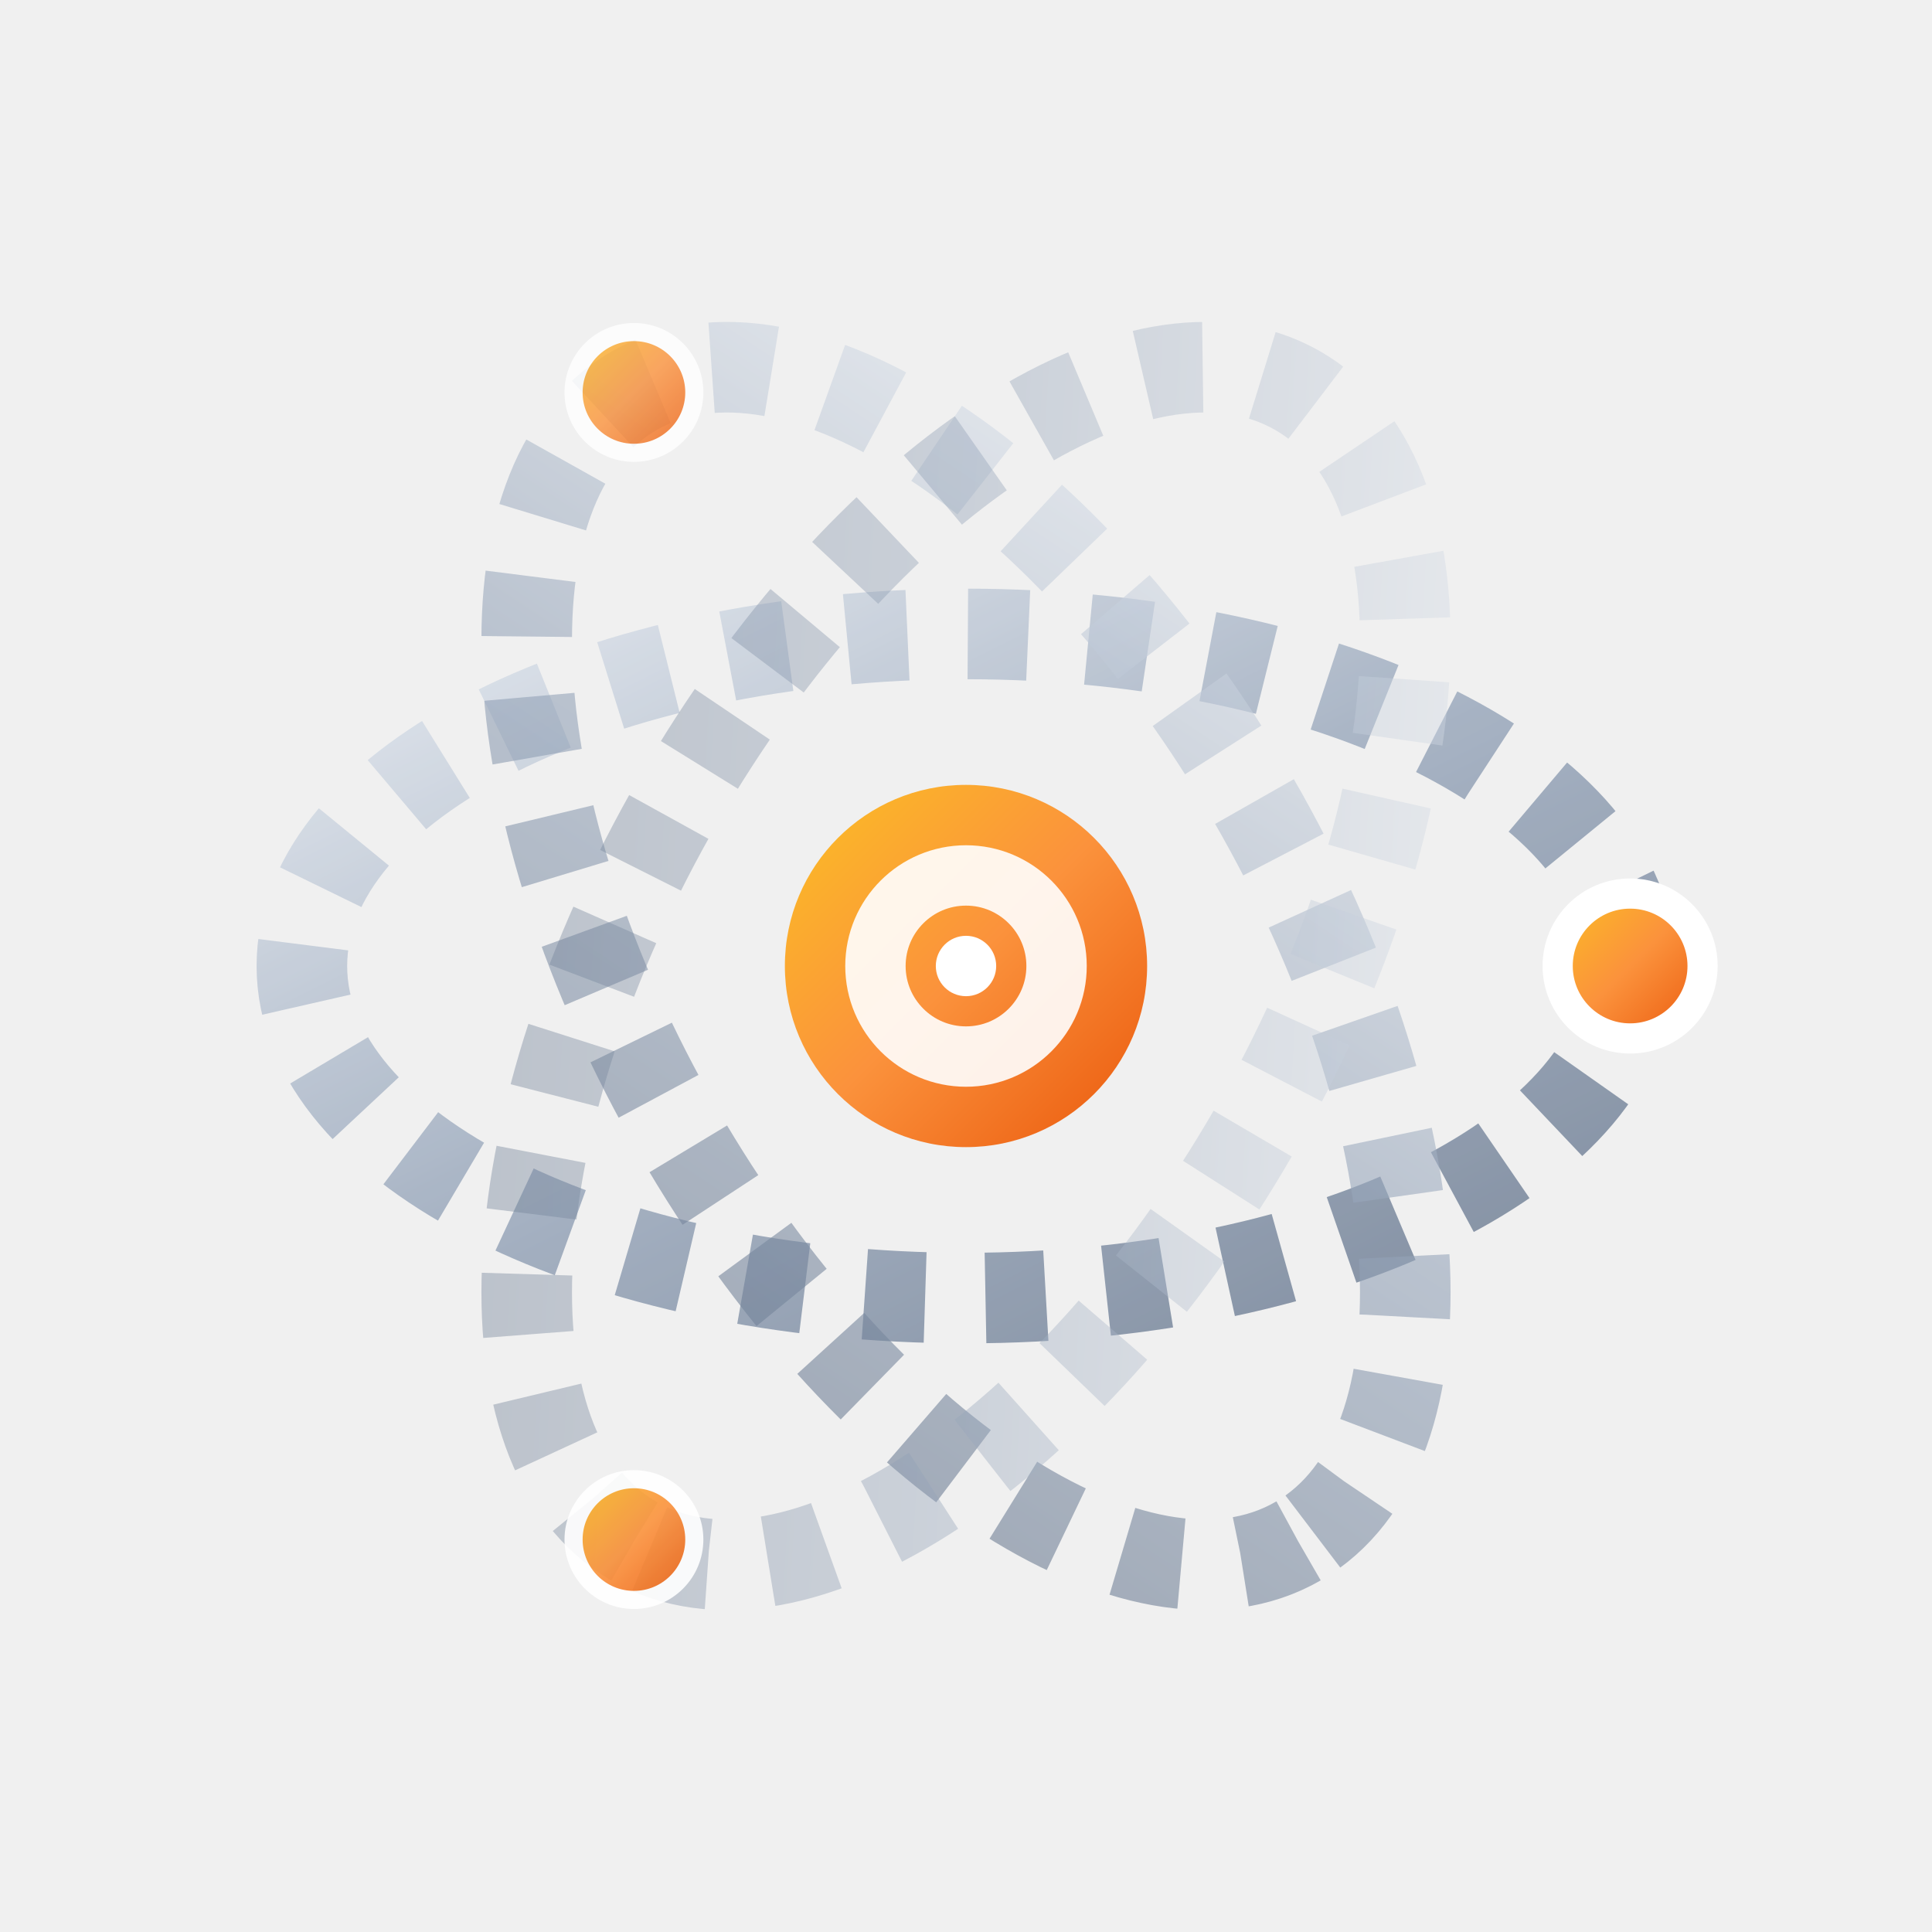
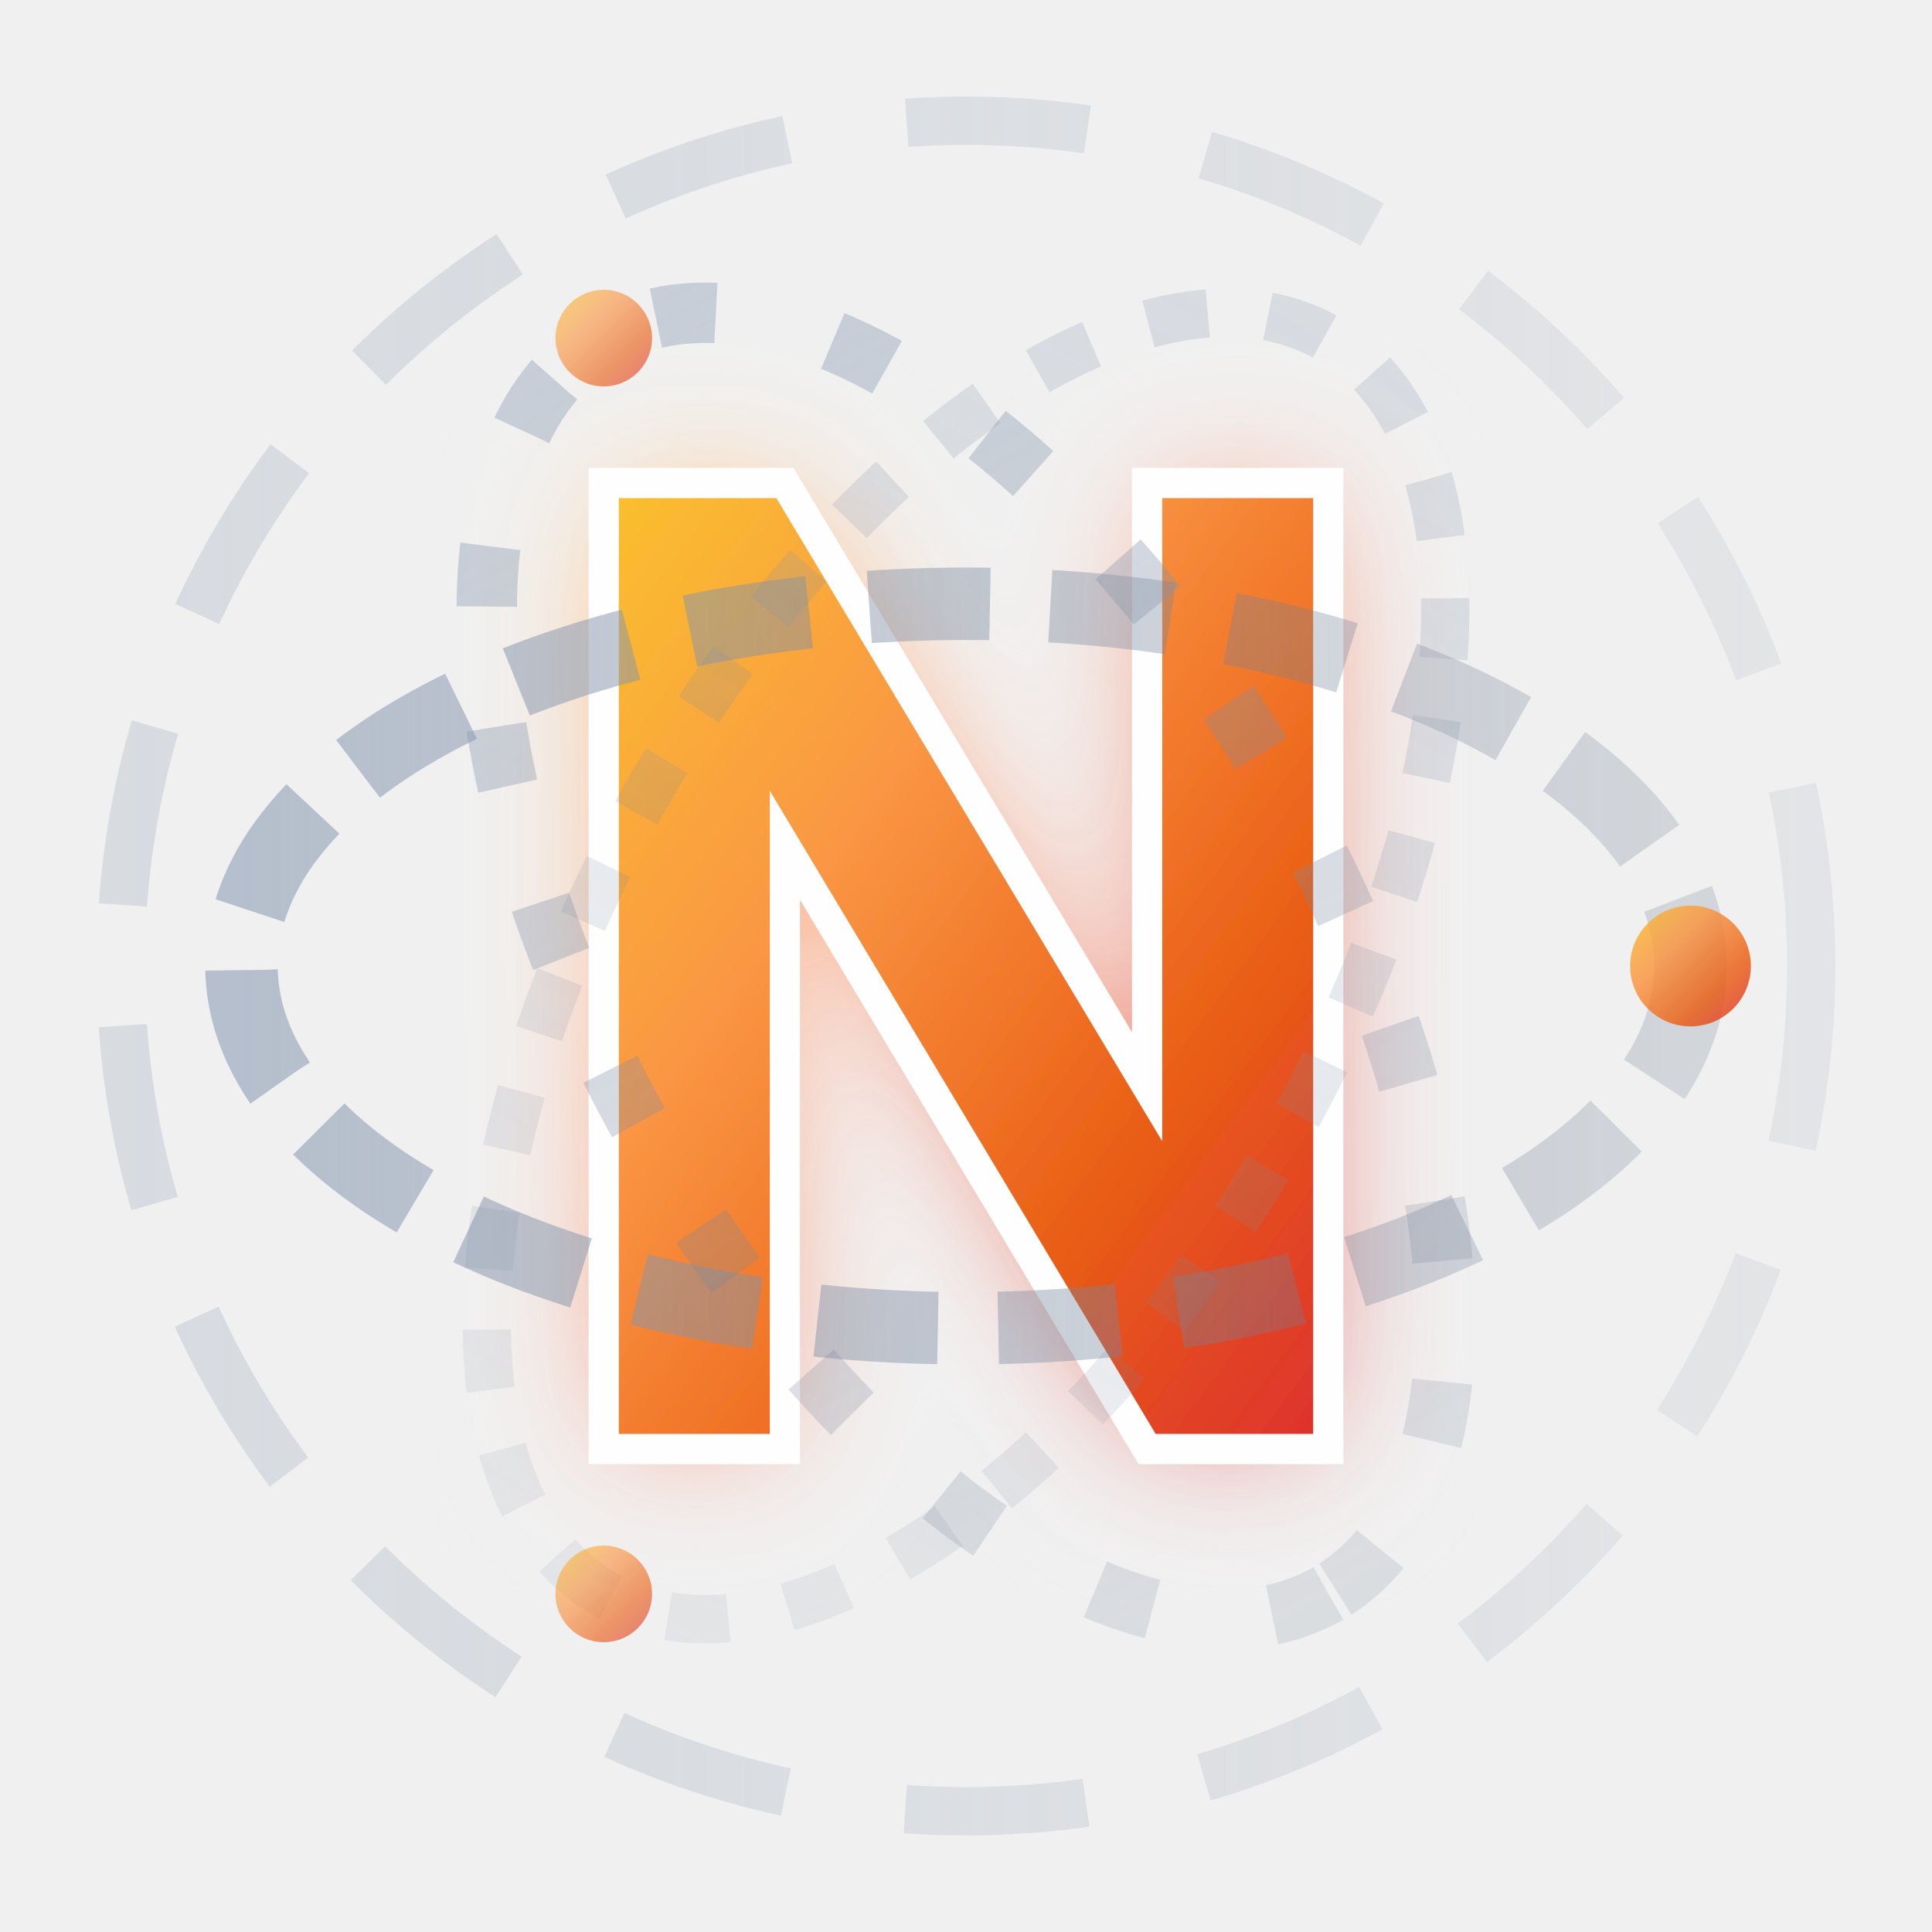
<svg xmlns="http://www.w3.org/2000/svg" width="32" height="32" viewBox="0 0 32 32" fill="none">
  <defs>
-     <linearGradient id="orangeCore" x1="0%" y1="0%" x2="100%" y2="100%">
+     <linearGradient id="orangeN" x1="0%" y1="0%" x2="100%" y2="100%">
      <stop offset="0%" style="stop-color:#fbbf24;stop-opacity:1" />
-       <stop offset="50%" style="stop-color:#fb923c;stop-opacity:1" />
-       <stop offset="100%" style="stop-color:#ea580c;stop-opacity:1" />
+       <stop offset="35%" style="stop-color:#fb923c;stop-opacity:1" />
+       <stop offset="70%" style="stop-color:#ea580c;stop-opacity:1" />
+       <stop offset="100%" style="stop-color:#dc2626;stop-opacity:1" />
    </linearGradient>
-     <linearGradient id="silverLines" x1="0%" y1="0%" x2="100%" y2="100%">
-       <stop offset="0%" style="stop-color:#e2e8f0;stop-opacity:1" />
-       <stop offset="50%" style="stop-color:#94a3b8;stop-opacity:1" />
-       <stop offset="100%" style="stop-color:#64748b;stop-opacity:1" />
+     <linearGradient id="silverOrbital" x1="0%" y1="0%" x2="100%" y2="0%">
+       <stop offset="0%" style="stop-color:#94a3b8;stop-opacity:0.9" />
+       <stop offset="100%" style="stop-color:#64748b;stop-opacity:0.3" />
    </linearGradient>
+     <filter id="nGlow" x="-50%" y="-50%" width="200%" height="200%">
+       <feGaussianBlur stdDeviation="1.2" result="coloredBlur" />
+       <feMerge>
+         <feMergeNode in="coloredBlur" />
+         <feMergeNode in="SourceGraphic" />
+       </feMerge>
+     </filter>
  </defs>
  <g transform="translate(16,16)">
-     <circle cx="0" cy="0" r="3" fill="url(#orangeCore)" />
-     <circle cx="0" cy="0" r="1.5" stroke="#ffffff" stroke-width="1" fill="none" opacity="0.9" />
-     <circle cx="0" cy="0" r="0.5" fill="#ffffff" />
-     <ellipse cx="0" cy="0" rx="11" ry="5.5" stroke="url(#silverLines)" stroke-width="1.5" fill="none" opacity="0.8" stroke-dasharray="1,1" />
-     <ellipse cx="0" cy="0" rx="11" ry="5.5" stroke="url(#silverLines)" stroke-width="1.5" fill="none" opacity="0.6" transform="rotate(60)" stroke-dasharray="1,1" />
-     <ellipse cx="0" cy="0" rx="11" ry="5.5" stroke="url(#silverLines)" stroke-width="1.5" fill="none" opacity="0.4" transform="rotate(120)" stroke-dasharray="1,1" />
-     <circle cx="11" cy="0" r="1.2" fill="url(#orangeCore)" stroke="#ffffff" stroke-width="0.5">
+     <path d="M-6,-8 L-6,8 L-3,8 L-3,-2 L3,8 L6,8 L6,-8 L3,-8 L3,2 L-3,-8 Z" fill="url(#orangeN)" filter="url(#nGlow)" stroke="#ffffff" stroke-width="0.5" opacity="0.95" />
+     <ellipse cx="0" cy="0" rx="12" ry="6" stroke="url(#silverOrbital)" stroke-width="1.2" fill="none" opacity="0.7" stroke-dasharray="2,1">
+       <animateTransform attributeName="transform" type="rotate" values="0 0 0; 360 0 0" dur="8s" repeatCount="indefinite" />
+     </ellipse>
+     <ellipse cx="0" cy="0" rx="12" ry="6" stroke="url(#silverOrbital)" stroke-width="1" fill="none" opacity="0.5" transform="rotate(60)" stroke-dasharray="1,2">
+       <animateTransform attributeName="transform" type="rotate" values="60 0 0; 420 0 0" dur="10s" repeatCount="indefinite" />
+     </ellipse>
+     <ellipse cx="0" cy="0" rx="12" ry="6" stroke="url(#silverOrbital)" stroke-width="0.8" fill="none" opacity="0.3" transform="rotate(120)" stroke-dasharray="1,1">
+       <animateTransform attributeName="transform" type="rotate" values="120 0 0; 480 0 0" dur="12s" repeatCount="indefinite" />
+     </ellipse>
+     <circle cx="12" cy="0" r="1" fill="url(#orangeN)" opacity="0.8">
      <animateTransform attributeName="transform" type="rotate" values="0 0 0; 360 0 0" dur="4s" repeatCount="indefinite" />
+       <animate attributeName="opacity" values="0.8;0.4;0.8" dur="2s" repeatCount="indefinite" />
    </circle>
-     <circle cx="-5.5" cy="9.5" r="1" fill="url(#orangeCore)" stroke="#ffffff" stroke-width="0.3" opacity="0.9">
-       <animateTransform attributeName="transform" type="rotate" values="60 0 0; 420 0 0" dur="3.5s" repeatCount="indefinite" />
+     <circle cx="-6" cy="10.4" r="0.8" fill="url(#orangeN)" opacity="0.6">
+       <animateTransform attributeName="transform" type="rotate" values="60 0 0; 420 0 0" dur="5s" repeatCount="indefinite" />
+       <animate attributeName="opacity" values="0.6;0.2;0.6" dur="2.5s" repeatCount="indefinite" />
    </circle>
-     <circle cx="-5.5" cy="-9.5" r="1" fill="url(#orangeCore)" stroke="#ffffff" stroke-width="0.3" opacity="0.8">
-       <animateTransform attributeName="transform" type="rotate" values="120 0 0; 480 0 0" dur="4s" repeatCount="indefinite" />
+     <circle cx="-6" cy="-10.4" r="0.8" fill="url(#orangeN)" opacity="0.6">
+       <animateTransform attributeName="transform" type="rotate" values="120 0 0; 480 0 0" dur="6s" repeatCount="indefinite" />
+       <animate attributeName="opacity" values="0.6;0.2;0.6" dur="3s" repeatCount="indefinite" />
+     </circle>
+     <circle cx="0" cy="0" r="14" stroke="url(#silverOrbital)" stroke-width="0.8" fill="none" opacity="0.3" stroke-dasharray="3,2">
+       <animate attributeName="stroke-dashoffset" values="0;10;0" dur="6s" repeatCount="indefinite" />
    </circle>
  </g>
</svg>
